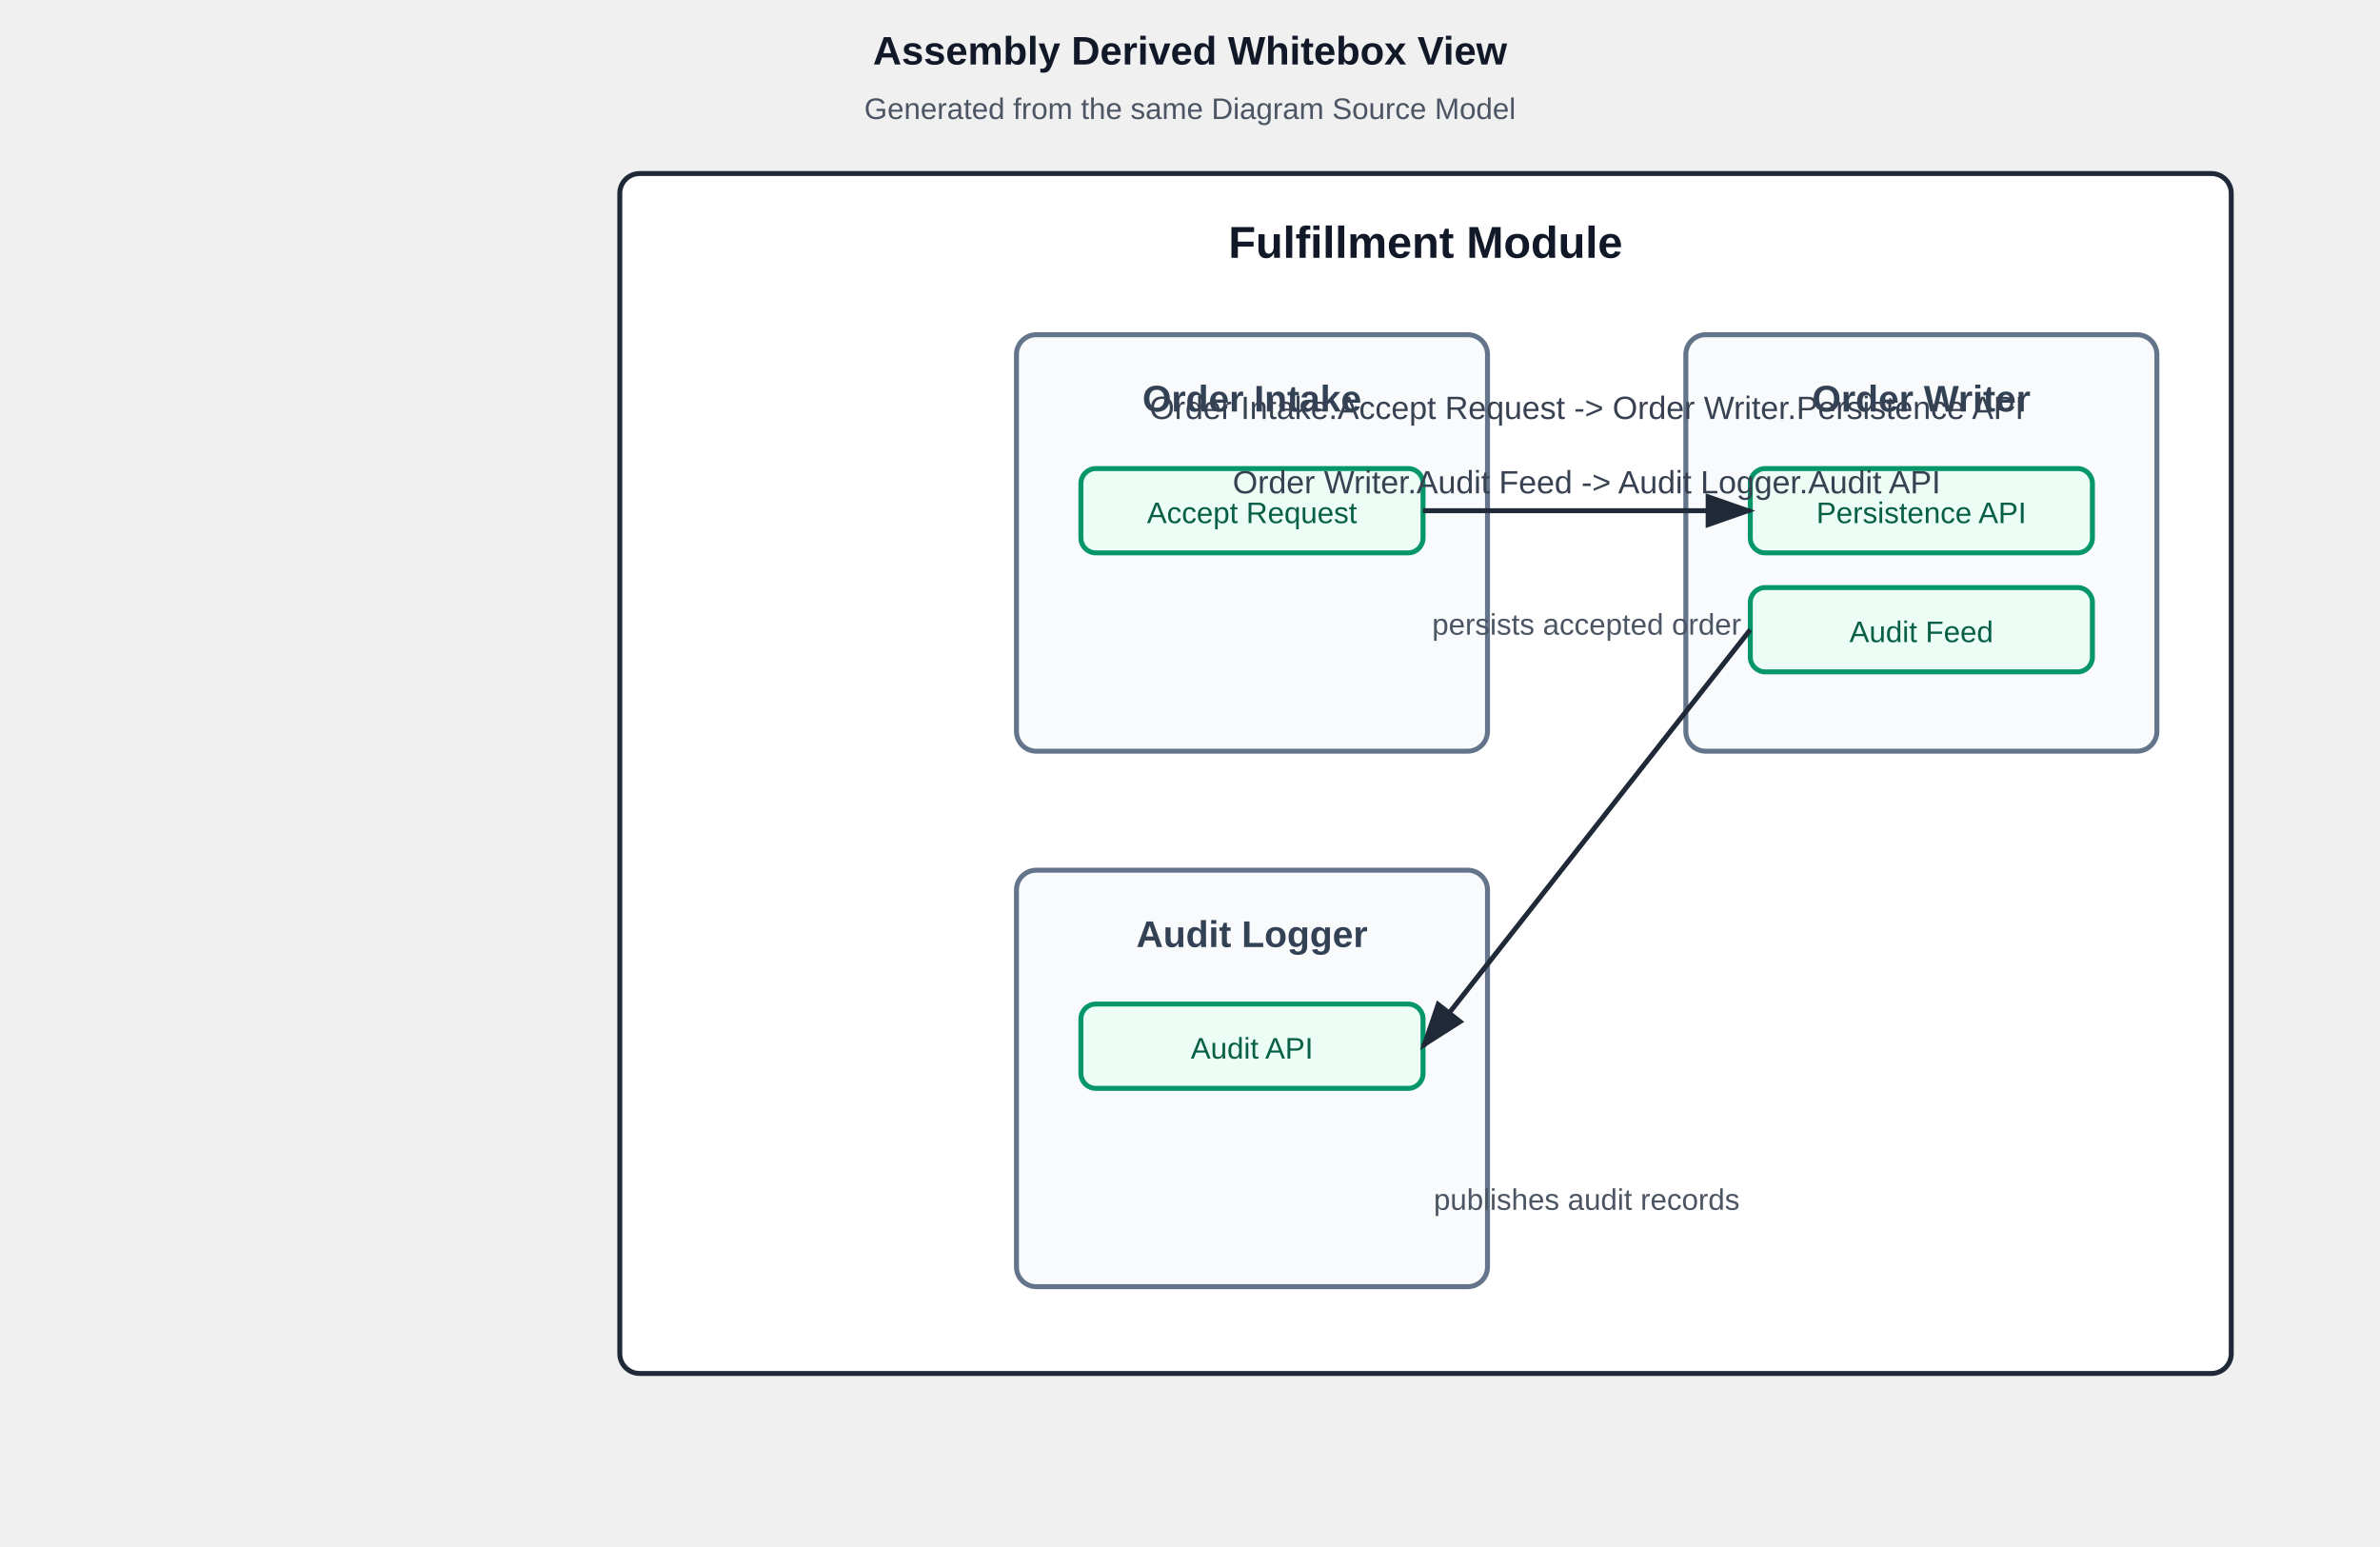
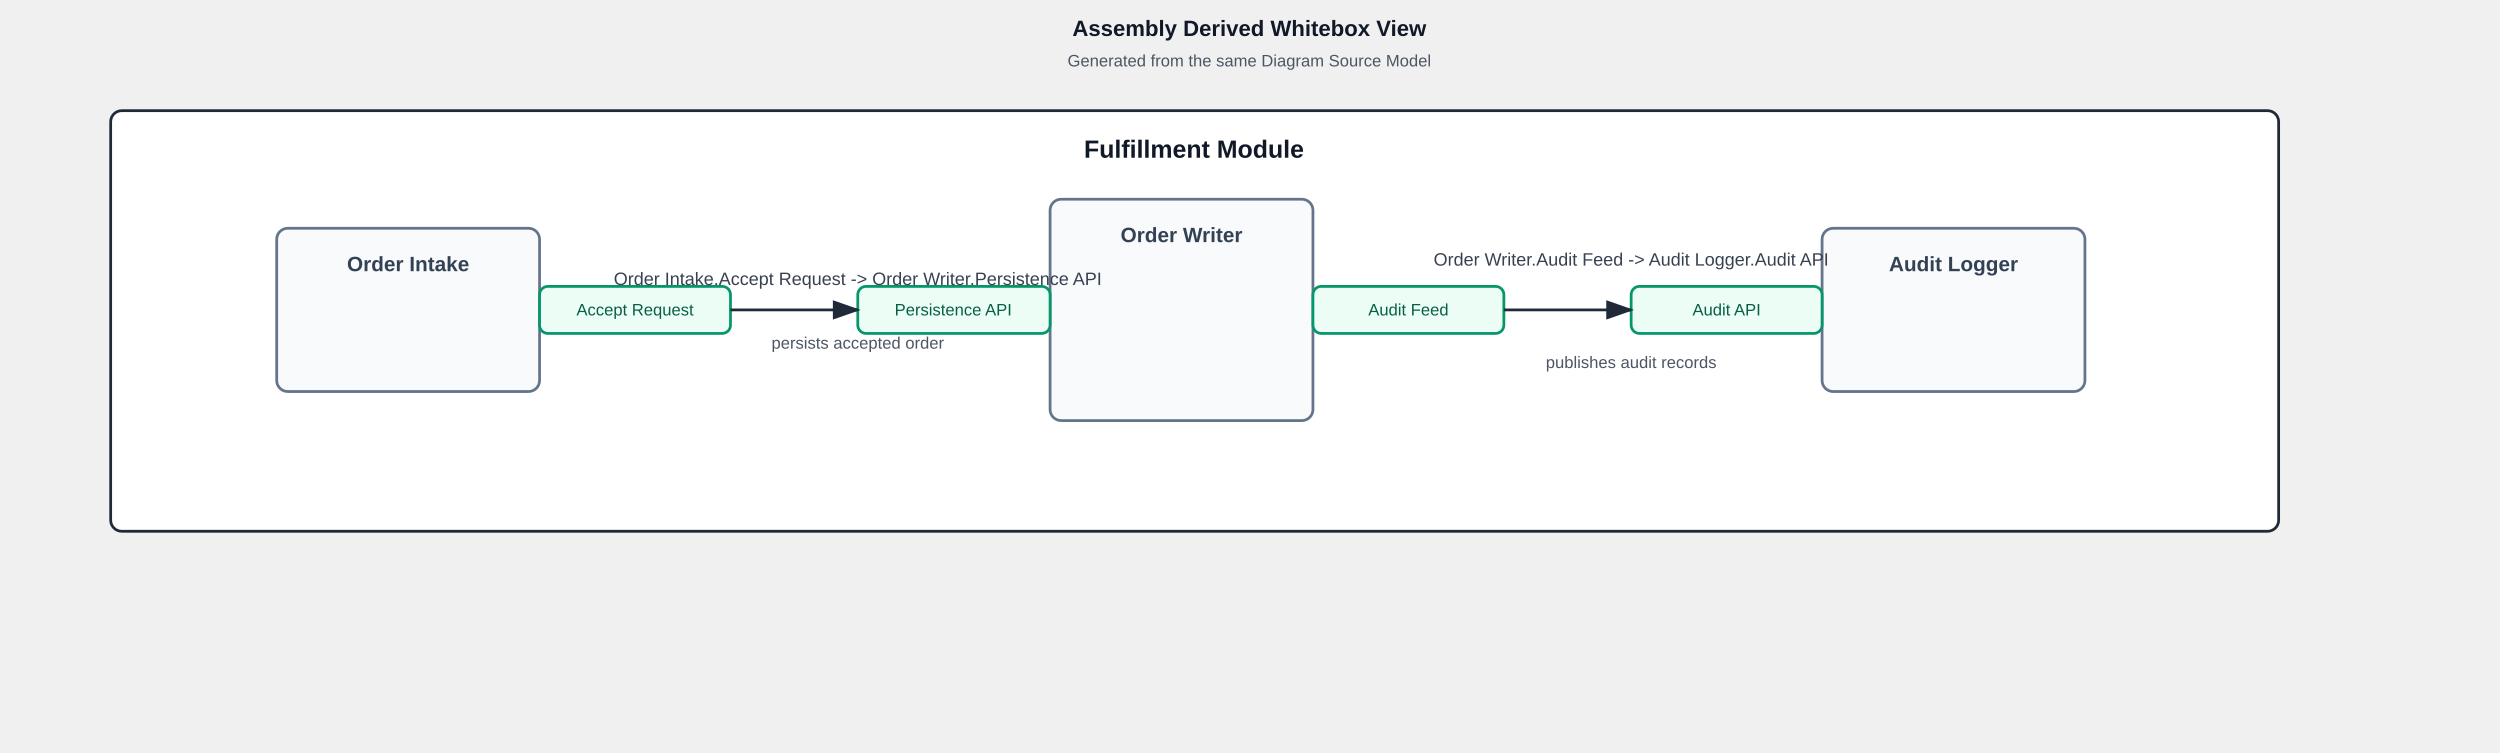
- <svg xmlns="http://www.w3.org/2000/svg" width="960" height="624" viewBox="0 0 960 624" role="img" aria-labelledby="title desc">
-   <text data-derived-view-title="assembly" x="480" y="26" text-anchor="middle" font-family="Arial, sans-serif" font-size="16" font-weight="700" fill="#111827">Assembly Derived Whitebox View</text>
-   <text data-derived-view-source="assembly" x="480" y="48" text-anchor="middle" font-family="Arial, sans-serif" font-size="12" fill="#4b5563">Generated from the same Diagram Source Model</text>
+ <svg xmlns="http://www.w3.org/2000/svg" width="1807" height="544" viewBox="0 0 1807 544" role="img" aria-labelledby="title desc">
+   <text data-derived-view-title="assembly" x="903" y="26" text-anchor="middle" font-family="Arial, sans-serif" font-size="16" font-weight="700" fill="#111827">Assembly Derived Whitebox View</text>
+   <text data-derived-view-source="assembly" x="903" y="48" text-anchor="middle" font-family="Arial, sans-serif" font-size="12" fill="#4b5563">Generated from the same Diagram Source Model</text>
  <defs>
    <marker id="arrowhead" markerWidth="10" markerHeight="7" refX="9" refY="3.5" orient="auto">
      <polygon points="0 0, 10 3.5, 0 7" fill="#1f2937" />
    </marker>
  </defs>
-   <rect x="250" y="70" width="650" height="484" rx="8" fill="#ffffff" stroke="#1f2937" stroke-width="2" />
-   <text x="575" y="104" text-anchor="middle" font-family="Arial, sans-serif" font-size="18" font-weight="700" fill="#111827">Fulfillment Module</text>
-   <rect x="410" y="135" width="190" height="168" rx="8" fill="#f8fafc" stroke="#64748b" stroke-width="2" />
-   <text x="505" y="166" text-anchor="middle" font-family="Arial, sans-serif" font-size="15" font-weight="700" fill="#334155">Order Intake</text>
-   <rect x="436" y="189" width="138" height="34" rx="6" fill="#ecfdf5" stroke="#059669" stroke-width="2" />
-   <text x="505" y="211" text-anchor="middle" font-family="Arial, sans-serif" font-size="12" fill="#065f46">Accept Request</text>
-   <rect x="680" y="135" width="190" height="168" rx="8" fill="#f8fafc" stroke="#64748b" stroke-width="2" />
-   <text x="775" y="166" text-anchor="middle" font-family="Arial, sans-serif" font-size="15" font-weight="700" fill="#334155">Order Writer</text>
-   <rect x="706" y="189" width="138" height="34" rx="6" fill="#ecfdf5" stroke="#059669" stroke-width="2" />
-   <text x="775" y="211" text-anchor="middle" font-family="Arial, sans-serif" font-size="12" fill="#065f46">Persistence API</text>
-   <rect x="706" y="237" width="138" height="34" rx="6" fill="#ecfdf5" stroke="#059669" stroke-width="2" />
-   <text x="775" y="259" text-anchor="middle" font-family="Arial, sans-serif" font-size="12" fill="#065f46">Audit Feed</text>
-   <rect x="410" y="351" width="190" height="168" rx="8" fill="#f8fafc" stroke="#64748b" stroke-width="2" />
-   <text x="505" y="382" text-anchor="middle" font-family="Arial, sans-serif" font-size="15" font-weight="700" fill="#334155">Audit Logger</text>
-   <rect x="436" y="405" width="138" height="34" rx="6" fill="#ecfdf5" stroke="#059669" stroke-width="2" />
-   <text x="505" y="427" text-anchor="middle" font-family="Arial, sans-serif" font-size="12" fill="#065f46">Audit API</text>
-   <line x1="574" y1="206" x2="706" y2="206" stroke="#1f2937" stroke-width="2" marker-end="url(#arrowhead)" />
-   <text x="640" y="169" text-anchor="middle" font-family="Arial, sans-serif" font-size="13" fill="#374151">Order Intake.Accept Request -&gt; Order Writer.Persistence API</text>
-   <text x="640" y="256" text-anchor="middle" font-family="Arial, sans-serif" font-size="12" fill="#4b5563">persists accepted order</text>
-   <line x1="706" y1="254" x2="574" y2="422" stroke="#1f2937" stroke-width="2" marker-end="url(#arrowhead)" />
-   <text x="640" y="199" text-anchor="middle" font-family="Arial, sans-serif" font-size="13" fill="#374151">Order Writer.Audit Feed -&gt; Audit Logger.Audit API</text>
-   <text x="640" y="488" text-anchor="middle" font-family="Arial, sans-serif" font-size="12" fill="#4b5563">publishes audit records</text>
+   <rect data-node-kind="component" data-node-key="component:fulfillment_module" data-node-parent="root" x="80" y="80" width="1567" height="304" rx="8" fill="#ffffff" stroke="#1f2937" stroke-width="2" />
+   <text data-label-for="component:fulfillment_module" x="863" y="114" text-anchor="middle" font-family="Arial, sans-serif" font-size="18" font-weight="700" fill="#111827">Fulfillment Module</text>
+   <rect data-node-kind="part" data-node-key="part:order_intake" data-node-parent="component:fulfillment_module" x="200" y="165" width="190" height="118" rx="8" fill="#f8fafc" stroke="#64748b" stroke-width="2" />
+   <text data-label-for="part:order_intake" x="295" y="196" text-anchor="middle" font-family="Arial, sans-serif" font-size="15" font-weight="700" fill="#334155">Order Intake</text>
+   <rect data-node-kind="part_port" data-node-key="part_port:order_intake.accept_request" data-node-parent="part:order_intake" x="390" y="207" width="138" height="34" rx="6" fill="#ecfdf5" stroke="#059669" stroke-width="2" />
+   <text data-label-for="part_port:order_intake.accept_request" x="459" y="228" text-anchor="middle" font-family="Arial, sans-serif" font-size="12" fill="#065f46">Accept Request</text>
+   <rect data-node-kind="part" data-node-key="part:order_writer" data-node-parent="component:fulfillment_module" x="759" y="144" width="190" height="160" rx="8" fill="#f8fafc" stroke="#64748b" stroke-width="2" />
+   <text data-label-for="part:order_writer" x="854" y="175" text-anchor="middle" font-family="Arial, sans-serif" font-size="15" font-weight="700" fill="#334155">Order Writer</text>
+   <rect data-node-kind="part_port" data-node-key="part_port:order_writer.persistence_api" data-node-parent="part:order_writer" x="620" y="207" width="139" height="34" rx="6" fill="#ecfdf5" stroke="#059669" stroke-width="2" />
+   <text data-label-for="part_port:order_writer.persistence_api" x="689" y="228" text-anchor="middle" font-family="Arial, sans-serif" font-size="12" fill="#065f46">Persistence API</text>
+   <rect data-node-kind="part_port" data-node-key="part_port:order_writer.audit_feed" data-node-parent="part:order_writer" x="949" y="207" width="138" height="34" rx="6" fill="#ecfdf5" stroke="#059669" stroke-width="2" />
+   <text data-label-for="part_port:order_writer.audit_feed" x="1018" y="228" text-anchor="middle" font-family="Arial, sans-serif" font-size="12" fill="#065f46">Audit Feed</text>
+   <rect data-node-kind="part" data-node-key="part:audit_logger" data-node-parent="component:fulfillment_module" x="1317" y="165" width="190" height="118" rx="8" fill="#f8fafc" stroke="#64748b" stroke-width="2" />
+   <text data-label-for="part:audit_logger" x="1412" y="196" text-anchor="middle" font-family="Arial, sans-serif" font-size="15" font-weight="700" fill="#334155">Audit Logger</text>
+   <rect data-node-kind="part_port" data-node-key="part_port:audit_logger.audit_api" data-node-parent="part:audit_logger" x="1179" y="207" width="138" height="34" rx="6" fill="#ecfdf5" stroke="#059669" stroke-width="2" />
+   <text data-label-for="part_port:audit_logger.audit_api" x="1248" y="228" text-anchor="middle" font-family="Arial, sans-serif" font-size="12" fill="#065f46">Audit API</text>
+   <polyline data-connector="intake_persists_order" points="528,224 620,224" fill="none" stroke="#1f2937" stroke-width="2" marker-end="url(#arrowhead)" />
+   <text x="620" y="206" text-anchor="middle" font-family="Arial, sans-serif" font-size="13" fill="#374151">Order Intake.Accept Request -&gt; Order Writer.Persistence API</text>
+   <text x="620" y="252" text-anchor="middle" font-family="Arial, sans-serif" font-size="12" fill="#4b5563">persists accepted order</text>
+   <polyline data-connector="writer_publishes_audit" points="1087,224 1179,224" fill="none" stroke="#1f2937" stroke-width="2" marker-end="url(#arrowhead)" />
+   <text x="1179" y="192" text-anchor="middle" font-family="Arial, sans-serif" font-size="13" fill="#374151">Order Writer.Audit Feed -&gt; Audit Logger.Audit API</text>
+   <text x="1179" y="266" text-anchor="middle" font-family="Arial, sans-serif" font-size="12" fill="#4b5563">publishes audit records</text>
</svg>
